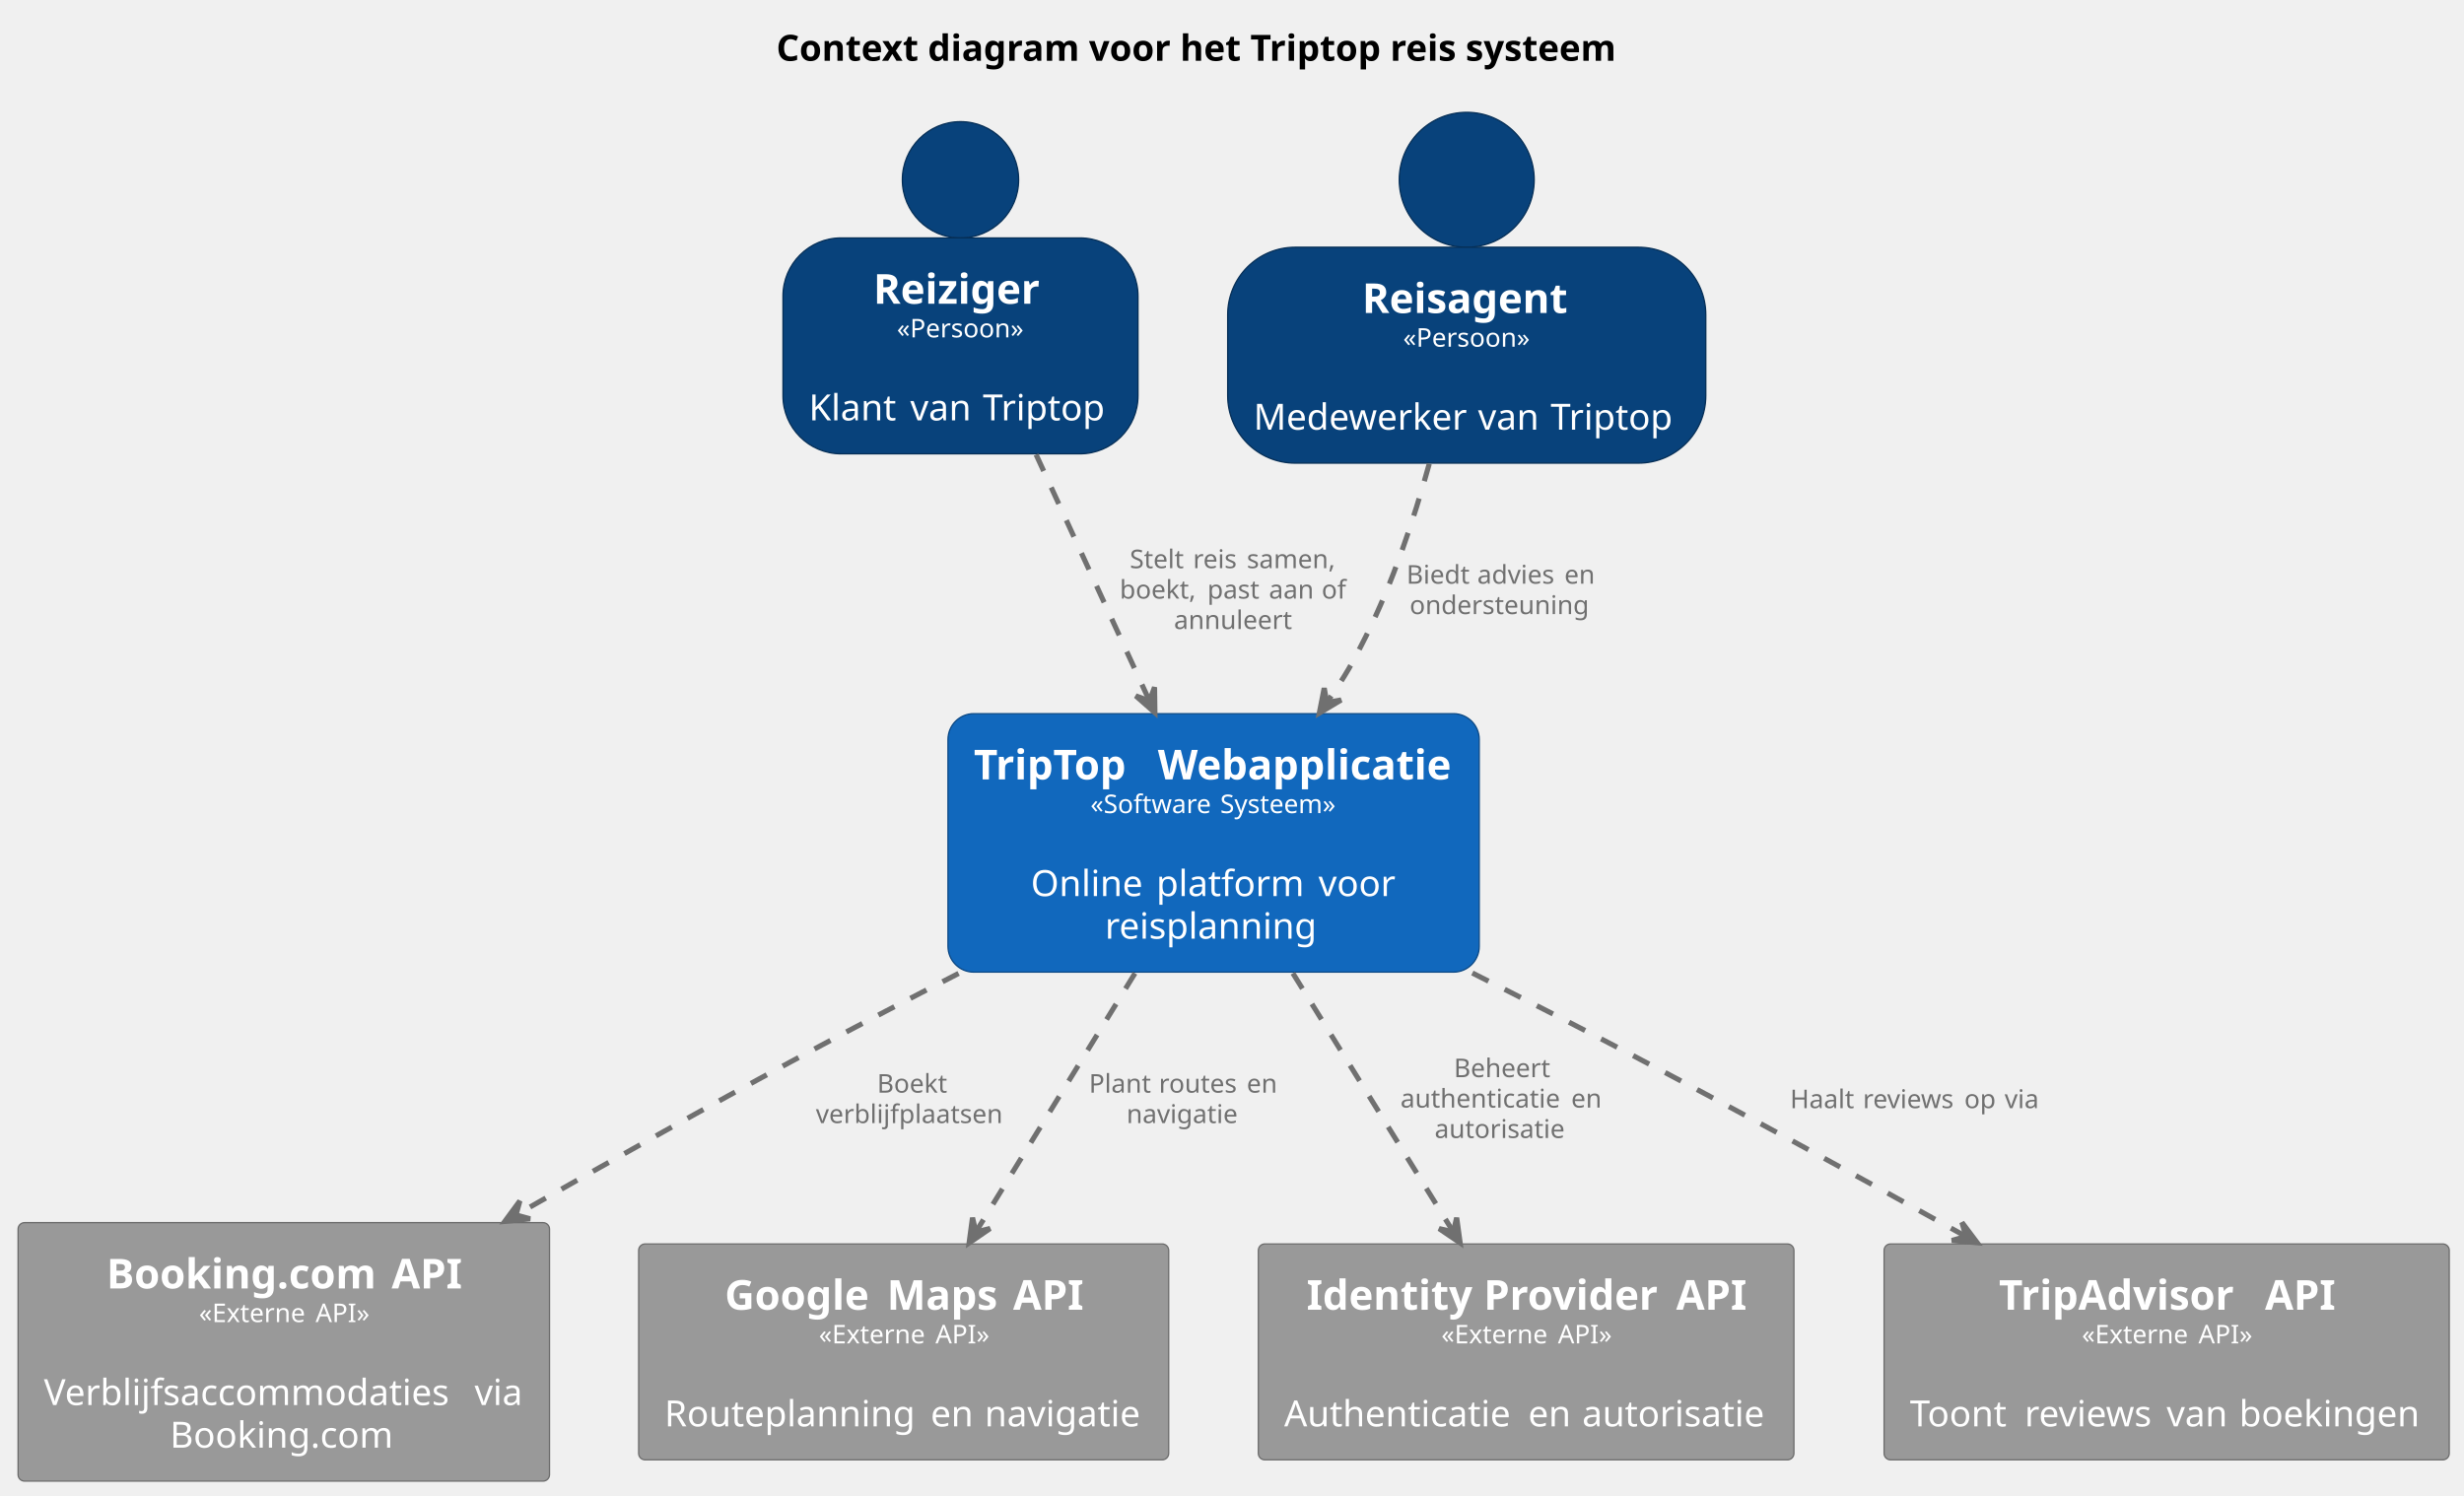
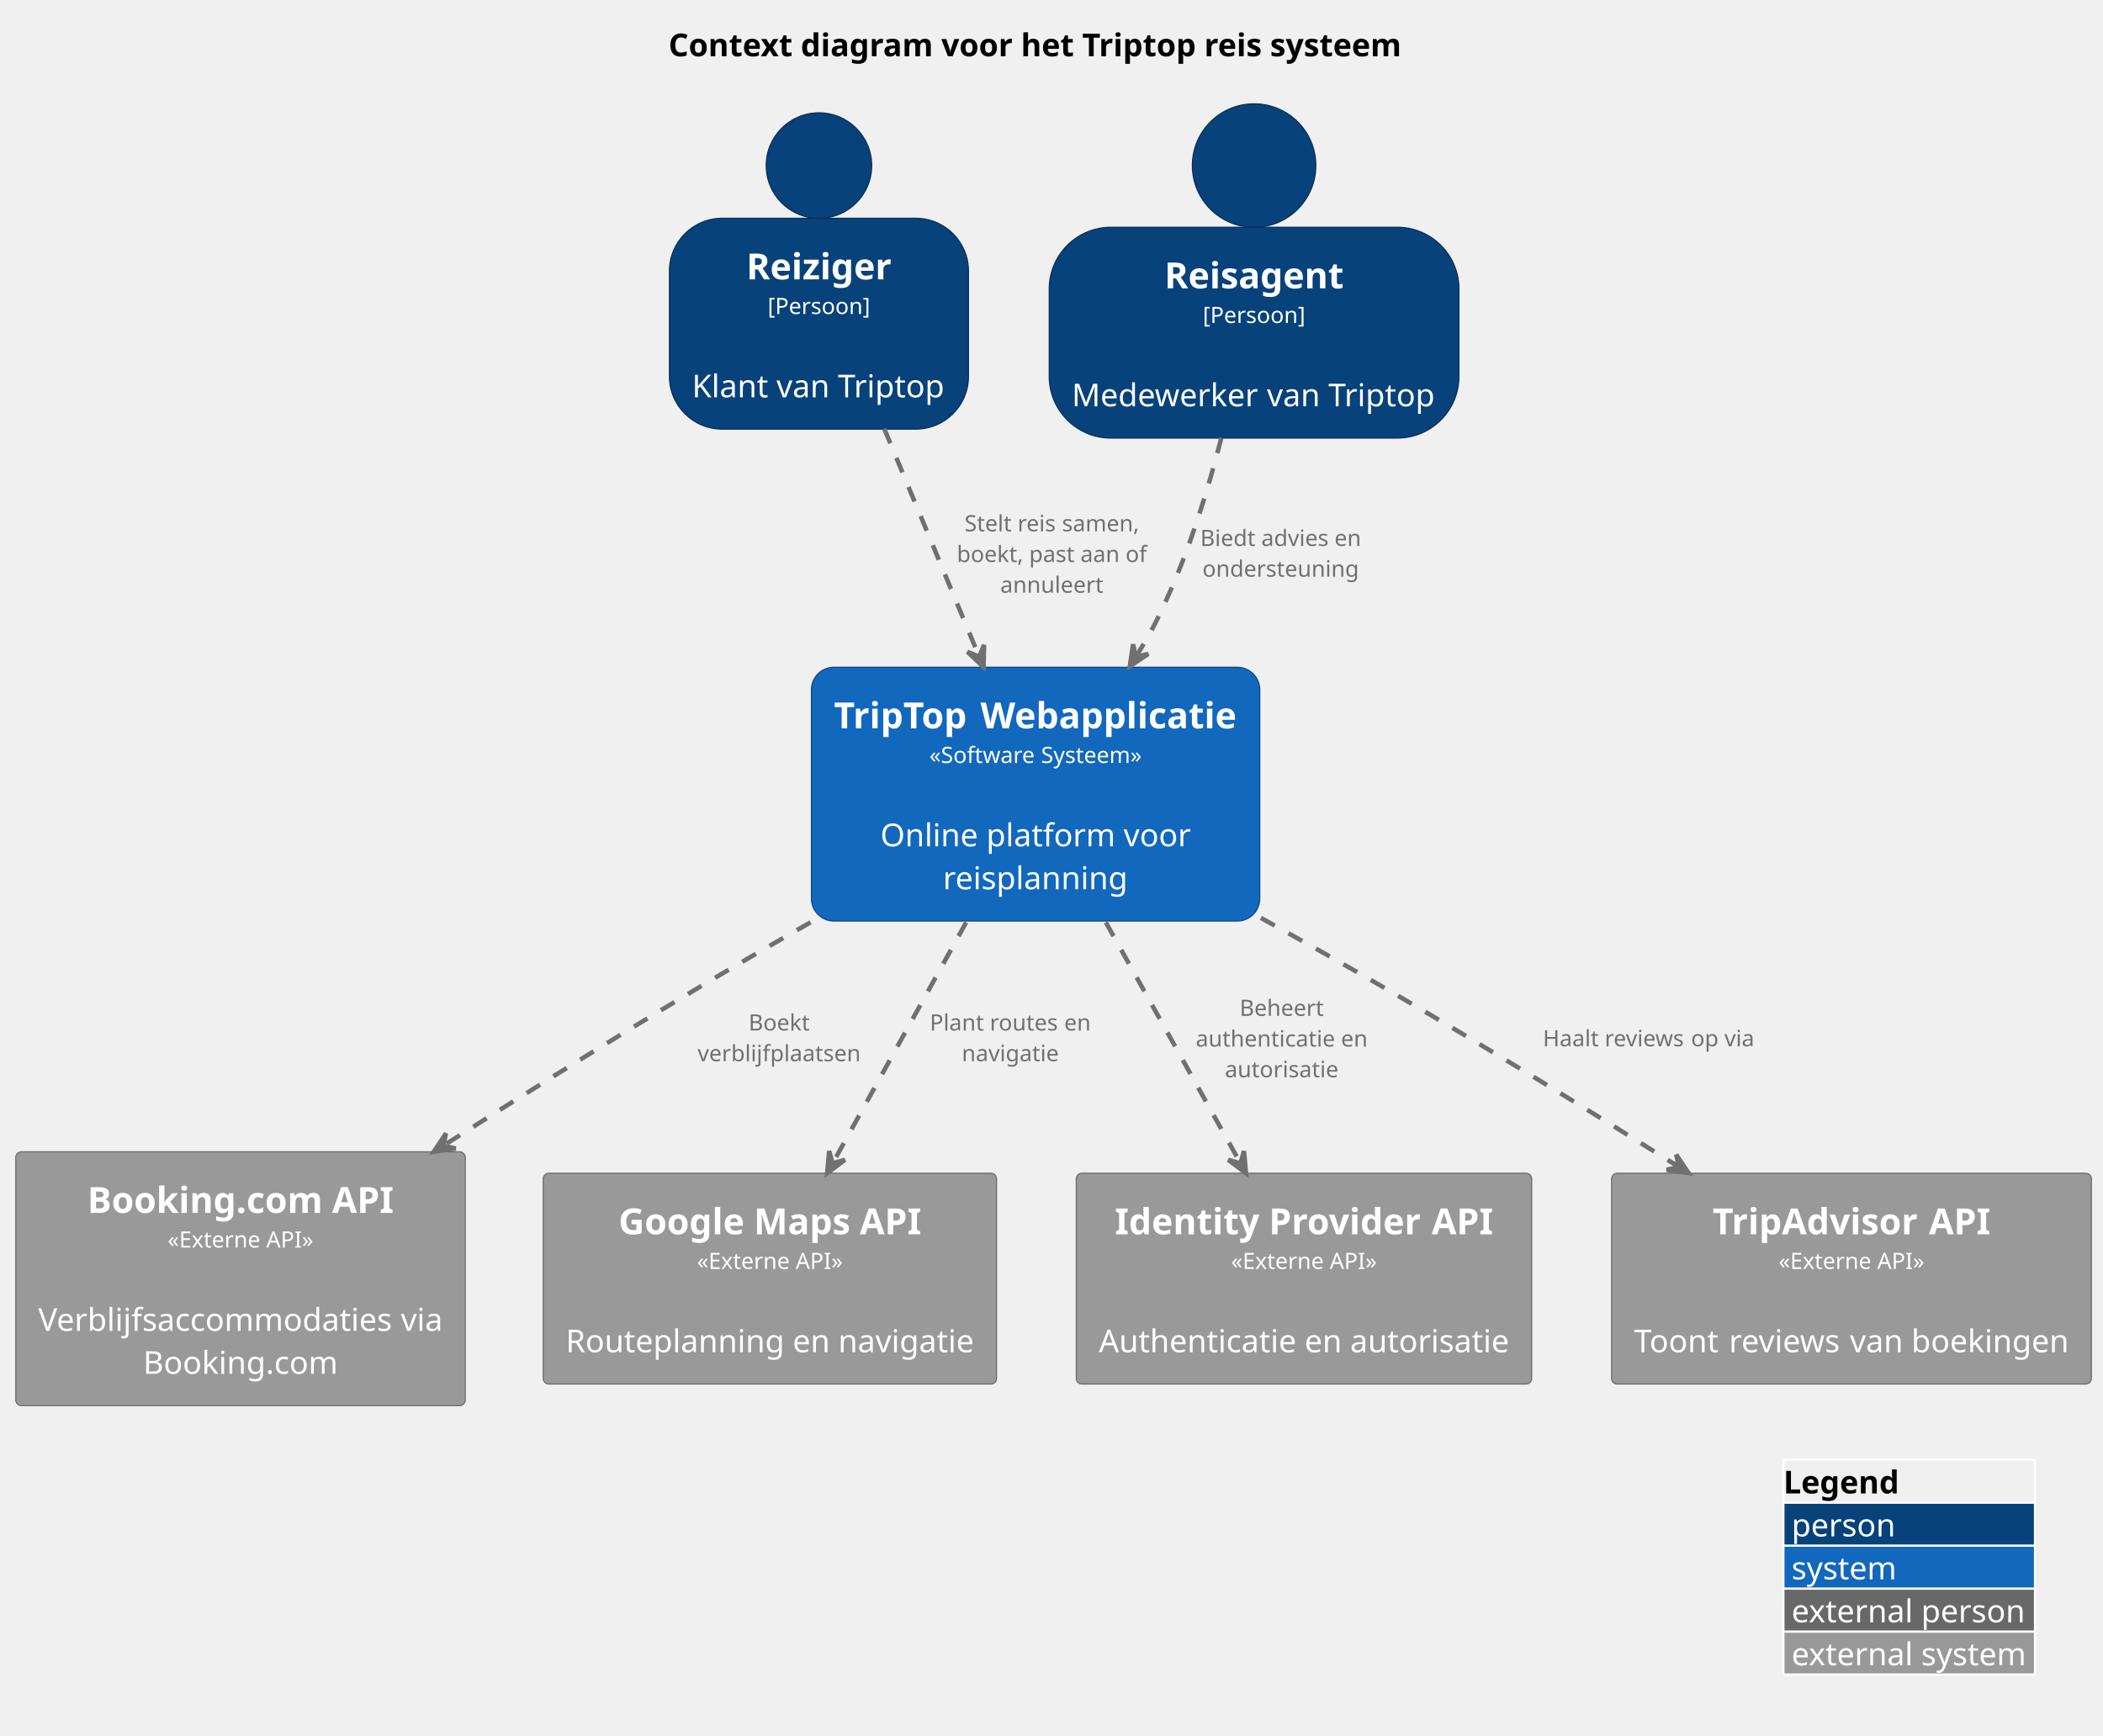
- <svg xmlns="http://www.w3.org/2000/svg" contentStyleType="text/css" height="579px" preserveAspectRatio="none" style="width:954px;height:579px;background:#FFFFFF;" version="1.1" viewBox="0 0 954 579" width="954px" zoomAndPan="magnify">
+ <svg xmlns="http://www.w3.org/2000/svg" contentStyleType="text/css" height="770px" preserveAspectRatio="none" style="width:933px;height:770px;background:#FFFFFF;" version="1.1" viewBox="0 0 933 770" width="933px" zoomAndPan="magnify">
  <defs />
  <g>
-     <text fill="#000000" font-family="sans-serif" font-size="14" font-weight="bold" lengthAdjust="spacing" textLength="339.138" x="300.578" y="23.535">Context diagram voor het Triptop reis systeem</text>
+     <text fill="#000000" font-family="sans-serif" font-size="14" font-weight="bold" lengthAdjust="spacing" textLength="326.661" x="296.594" y="24.966">Context diagram voor het Triptop reis systeem</text>
    <g id="elem_Reiziger">
-       <ellipse cx="371.877" cy="69.619" fill="#08427B" rx="22.511" ry="22.511" style="stroke:#052E56;stroke-width:0.5;" />
-       <rect fill="#08427B" height="83.598" rx="22.511" ry="22.511" style="stroke:#052E56;stroke-width:0.5;" width="137.455" x="303.15" y="92.13" />
-       <text fill="#FFFFFF" font-family="sans-serif" font-size="16" font-weight="bold" lengthAdjust="spacing" textLength="67.477" x="338.139" y="117.599">Reiziger</text>
-       <text fill="#FFFFFF" font-family="sans-serif" font-size="10" lengthAdjust="spacing" textLength="49.258" x="347.249" y="130.642">«Persoon»</text>
-       <text fill="#FFFFFF" font-family="sans-serif" font-size="14" lengthAdjust="spacing" textLength="4.43" x="369.663" y="146.287"> </text>
-       <text fill="#FFFFFF" font-family="sans-serif" font-size="14" lengthAdjust="spacing" textLength="34.843" x="313.15" y="162.775">Klant</text>
-       <text fill="#FFFFFF" font-family="sans-serif" font-size="14" lengthAdjust="spacing" textLength="4.43" x="347.993" y="162.775"> </text>
-       <text fill="#FFFFFF" font-family="sans-serif" font-size="14" lengthAdjust="spacing" textLength="23.666" x="352.423" y="162.775">van</text>
-       <text fill="#FFFFFF" font-family="sans-serif" font-size="14" lengthAdjust="spacing" textLength="4.43" x="376.089" y="162.775"> </text>
-       <text fill="#FFFFFF" font-family="sans-serif" font-size="14" lengthAdjust="spacing" textLength="50.087" x="380.518" y="162.775">Triptop</text>
+       <ellipse cx="363.329" cy="73.462" fill="#08427B" rx="23.394" ry="23.394" style="stroke:#052E56;stroke-width:0.5;" />
+       <rect fill="#08427B" height="93.548" rx="23.394" ry="23.394" style="stroke:#052E56;stroke-width:0.5;" width="132.658" x="297" y="96.856" />
+       <text fill="#FFFFFF" font-family="sans-serif" font-size="16" font-weight="bold" lengthAdjust="spacing" textLength="64.432" x="331.113" y="123.96">Reiziger</text>
+       <text fill="#FFFFFF" font-family="sans-serif" font-size="10" lengthAdjust="spacing" textLength="45.47" x="340.594" y="139.338">[Persoon]</text>
+       <text fill="#FFFFFF" font-family="sans-serif" font-size="14" lengthAdjust="spacing" textLength="3.64" x="361.509" y="157.234"> </text>
+       <text fill="#FFFFFF" font-family="sans-serif" font-size="14" lengthAdjust="spacing" textLength="33.838" x="307" y="176.302">Klant</text>
+       <text fill="#FFFFFF" font-family="sans-serif" font-size="14" lengthAdjust="spacing" textLength="3.64" x="340.838" y="176.302"> </text>
+       <text fill="#FFFFFF" font-family="sans-serif" font-size="14" lengthAdjust="spacing" textLength="23.618" x="344.478" y="176.302">van</text>
+       <text fill="#FFFFFF" font-family="sans-serif" font-size="14" lengthAdjust="spacing" textLength="3.64" x="368.096" y="176.302"> </text>
+       <text fill="#FFFFFF" font-family="sans-serif" font-size="14" lengthAdjust="spacing" textLength="47.922" x="371.736" y="176.302">Triptop</text>
    </g>
    <g id="elem_Reisagent">
-       <ellipse cx="567.884" cy="69.612" fill="#08427B" rx="26.123" ry="26.123" style="stroke:#052E56;stroke-width:0.5;" />
-       <rect fill="#08427B" height="83.598" rx="26.123" ry="26.123" style="stroke:#052E56;stroke-width:0.5;" width="185.108" x="475.33" y="95.735" />
-       <text fill="#FFFFFF" font-family="sans-serif" font-size="16" font-weight="bold" lengthAdjust="spacing" textLength="80.992" x="527.388" y="121.204">Reisagent</text>
-       <text fill="#FFFFFF" font-family="sans-serif" font-size="10" lengthAdjust="spacing" textLength="49.258" x="543.255" y="134.247">«Persoon»</text>
-       <text fill="#FFFFFF" font-family="sans-serif" font-size="14" lengthAdjust="spacing" textLength="4.43" x="565.669" y="149.891"> </text>
-       <text fill="#FFFFFF" font-family="sans-serif" font-size="14" lengthAdjust="spacing" textLength="82.496" x="485.33" y="166.38">Medewerker</text>
-       <text fill="#FFFFFF" font-family="sans-serif" font-size="14" lengthAdjust="spacing" textLength="4.43" x="567.826" y="166.38"> </text>
-       <text fill="#FFFFFF" font-family="sans-serif" font-size="14" lengthAdjust="spacing" textLength="23.666" x="572.256" y="166.38">van</text>
-       <text fill="#FFFFFF" font-family="sans-serif" font-size="14" lengthAdjust="spacing" textLength="4.43" x="595.922" y="166.38"> </text>
-       <text fill="#FFFFFF" font-family="sans-serif" font-size="14" lengthAdjust="spacing" textLength="50.087" x="600.351" y="166.38">Triptop</text>
+       <ellipse cx="556.378" cy="73.451" fill="#08427B" rx="27.383" ry="27.383" style="stroke:#052E56;stroke-width:0.5;" />
+       <rect fill="#08427B" height="93.548" rx="27.383" ry="27.383" style="stroke:#052E56;stroke-width:0.5;" width="181.755" x="465.5" y="100.834" />
+       <text fill="#FFFFFF" font-family="sans-serif" font-size="16" font-weight="bold" lengthAdjust="spacing" textLength="79.552" x="516.602" y="127.938">Reisagent</text>
+       <text fill="#FFFFFF" font-family="sans-serif" font-size="10" lengthAdjust="spacing" textLength="45.47" x="533.643" y="143.316">[Persoon]</text>
+       <text fill="#FFFFFF" font-family="sans-serif" font-size="14" lengthAdjust="spacing" textLength="3.64" x="554.558" y="161.212"> </text>
+       <text fill="#FFFFFF" font-family="sans-serif" font-size="14" lengthAdjust="spacing" textLength="82.936" x="475.5" y="180.28">Medewerker</text>
+       <text fill="#FFFFFF" font-family="sans-serif" font-size="14" lengthAdjust="spacing" textLength="3.64" x="558.436" y="180.28"> </text>
+       <text fill="#FFFFFF" font-family="sans-serif" font-size="14" lengthAdjust="spacing" textLength="23.618" x="562.076" y="180.28">van</text>
+       <text fill="#FFFFFF" font-family="sans-serif" font-size="14" lengthAdjust="spacing" textLength="3.64" x="585.694" y="180.28"> </text>
+       <text fill="#FFFFFF" font-family="sans-serif" font-size="14" lengthAdjust="spacing" textLength="47.922" x="589.333" y="180.28">Triptop</text>
    </g>
    <g id="elem_TripTopWebapplicatie">
-       <rect fill="#1168BD" height="100.086" rx="10" ry="10" style="stroke:#0B4884;stroke-width:0.5;" width="205.688" x="367.04" y="276.338" />
-       <text fill="#FFFFFF" font-family="sans-serif" font-size="16" font-weight="bold" lengthAdjust="spacing" textLength="65.977" x="377.04" y="301.807">TripTop</text>
-       <text fill="#FFFFFF" font-family="sans-serif" font-size="16" font-weight="bold" lengthAdjust="spacing" textLength="5.273" x="443.017" y="301.807"> </text>
-       <text fill="#FFFFFF" font-family="sans-serif" font-size="16" font-weight="bold" lengthAdjust="spacing" textLength="114.438" x="448.29" y="301.807">Webapplicatie</text>
-       <text fill="#FFFFFF" font-family="sans-serif" font-size="10" lengthAdjust="spacing" textLength="47.075" x="422.181" y="314.85">«Software</text>
-       <text fill="#FFFFFF" font-family="sans-serif" font-size="10" lengthAdjust="spacing" textLength="3.164" x="469.256" y="314.85"> </text>
-       <text fill="#FFFFFF" font-family="sans-serif" font-size="10" lengthAdjust="spacing" textLength="45.166" x="472.42" y="314.85">Systeem»</text>
-       <text fill="#FFFFFF" font-family="sans-serif" font-size="14" lengthAdjust="spacing" textLength="4.43" x="467.669" y="330.495"> </text>
-       <text fill="#FFFFFF" font-family="sans-serif" font-size="14" lengthAdjust="spacing" textLength="44.147" x="399.108" y="346.983">Online</text>
-       <text fill="#FFFFFF" font-family="sans-serif" font-size="14" lengthAdjust="spacing" textLength="4.43" x="443.254" y="346.983"> </text>
-       <text fill="#FFFFFF" font-family="sans-serif" font-size="14" lengthAdjust="spacing" textLength="58.372" x="447.684" y="346.983">platform</text>
-       <text fill="#FFFFFF" font-family="sans-serif" font-size="14" lengthAdjust="spacing" textLength="4.43" x="506.056" y="346.983"> </text>
-       <text fill="#FFFFFF" font-family="sans-serif" font-size="14" lengthAdjust="spacing" textLength="30.174" x="510.486" y="346.983">voor</text>
-       <text fill="#FFFFFF" font-family="sans-serif" font-size="14" lengthAdjust="spacing" textLength="84.144" x="427.812" y="363.471">reisplanning</text>
+       <rect fill="#1168BD" height="112.616" rx="10" ry="10" style="stroke:#0B4884;stroke-width:0.5;" width="198.896" x="360" y="296.068" />
+       <text fill="#FFFFFF" font-family="sans-serif" font-size="16" font-weight="bold" lengthAdjust="spacing" textLength="60.832" x="370" y="323.172">TripTop</text>
+       <text fill="#FFFFFF" font-family="sans-serif" font-size="16" font-weight="bold" lengthAdjust="spacing" textLength="4.16" x="430.832" y="323.172"> </text>
+       <text fill="#FFFFFF" font-family="sans-serif" font-size="16" font-weight="bold" lengthAdjust="spacing" textLength="113.904" x="434.992" y="323.172">Webapplicatie</text>
+       <text fill="#FFFFFF" font-family="sans-serif" font-size="10" lengthAdjust="spacing" textLength="46.92" x="412.333" y="338.55">«Software</text>
+       <text fill="#FFFFFF" font-family="sans-serif" font-size="10" lengthAdjust="spacing" textLength="2.6" x="459.253" y="338.55"> </text>
+       <text fill="#FFFFFF" font-family="sans-serif" font-size="10" lengthAdjust="spacing" textLength="44.71" x="461.853" y="338.55">Systeem»</text>
+       <text fill="#FFFFFF" font-family="sans-serif" font-size="14" lengthAdjust="spacing" textLength="3.64" x="457.628" y="356.446"> </text>
+       <text fill="#FFFFFF" font-family="sans-serif" font-size="14" lengthAdjust="spacing" textLength="43.358" x="390.568" y="375.514">Online</text>
+       <text fill="#FFFFFF" font-family="sans-serif" font-size="14" lengthAdjust="spacing" textLength="3.64" x="433.926" y="375.514"> </text>
+       <text fill="#FFFFFF" font-family="sans-serif" font-size="14" lengthAdjust="spacing" textLength="57.288" x="437.566" y="375.514">platform</text>
+       <text fill="#FFFFFF" font-family="sans-serif" font-size="14" lengthAdjust="spacing" textLength="3.64" x="494.854" y="375.514"> </text>
+       <text fill="#FFFFFF" font-family="sans-serif" font-size="14" lengthAdjust="spacing" textLength="29.834" x="498.494" y="375.514">voor</text>
+       <text fill="#FFFFFF" font-family="sans-serif" font-size="14" lengthAdjust="spacing" textLength="82.25" x="418.323" y="394.582">reisplanning</text>
    </g>
    <g id="elem_BookingAPI">
-       <rect fill="#999999" height="100.086" rx="2.5" ry="2.5" style="stroke:#6B6B6B;stroke-width:0.5;" width="205.76" x="7" y="473.418" />
-       <text fill="#FFFFFF" font-family="sans-serif" font-size="16" font-weight="bold" lengthAdjust="spacing" textLength="105.109" x="41.239" y="498.887">Booking.com</text>
-       <text fill="#FFFFFF" font-family="sans-serif" font-size="16" font-weight="bold" lengthAdjust="spacing" textLength="5.273" x="146.349" y="498.887"> </text>
-       <text fill="#FFFFFF" font-family="sans-serif" font-size="16" font-weight="bold" lengthAdjust="spacing" textLength="26.898" x="151.622" y="498.887">API</text>
-       <text fill="#FFFFFF" font-family="sans-serif" font-size="10" lengthAdjust="spacing" textLength="41.973" x="77.038" y="511.93">«Externe</text>
-       <text fill="#FFFFFF" font-family="sans-serif" font-size="10" lengthAdjust="spacing" textLength="3.164" x="119.011" y="511.93"> </text>
-       <text fill="#FFFFFF" font-family="sans-serif" font-size="10" lengthAdjust="spacing" textLength="20.547" x="122.175" y="511.93">API»</text>
-       <text fill="#FFFFFF" font-family="sans-serif" font-size="14" lengthAdjust="spacing" textLength="4.43" x="107.665" y="527.574"> </text>
-       <text fill="#FFFFFF" font-family="sans-serif" font-size="14" lengthAdjust="spacing" textLength="162.306" x="17" y="544.063">Verblijfsaccommodaties</text>
-       <text fill="#FFFFFF" font-family="sans-serif" font-size="14" lengthAdjust="spacing" textLength="4.43" x="179.306" y="544.063"> </text>
-       <text fill="#FFFFFF" font-family="sans-serif" font-size="14" lengthAdjust="spacing" textLength="19.024" x="183.735" y="544.063">via</text>
-       <text fill="#FFFFFF" font-family="sans-serif" font-size="14" lengthAdjust="spacing" textLength="88.17" x="65.795" y="560.551">Booking.com</text>
+       <rect fill="#999999" height="112.616" rx="2.5" ry="2.5" style="stroke:#6B6B6B;stroke-width:0.5;" width="199.409" x="7" y="511.068" />
+       <text fill="#FFFFFF" font-family="sans-serif" font-size="16" font-weight="bold" lengthAdjust="spacing" textLength="104.4" x="38.769" y="538.172">Booking.com</text>
+       <text fill="#FFFFFF" font-family="sans-serif" font-size="16" font-weight="bold" lengthAdjust="spacing" textLength="4.16" x="143.169" y="538.172"> </text>
+       <text fill="#FFFFFF" font-family="sans-serif" font-size="16" font-weight="bold" lengthAdjust="spacing" textLength="27.312" x="147.329" y="538.172">API</text>
+       <text fill="#FFFFFF" font-family="sans-serif" font-size="10" lengthAdjust="spacing" textLength="41.14" x="74.375" y="553.55">«Externe</text>
+       <text fill="#FFFFFF" font-family="sans-serif" font-size="10" lengthAdjust="spacing" textLength="2.6" x="115.515" y="553.55"> </text>
+       <text fill="#FFFFFF" font-family="sans-serif" font-size="10" lengthAdjust="spacing" textLength="20.92" x="118.115" y="553.55">API»</text>
+       <text fill="#FFFFFF" font-family="sans-serif" font-size="14" lengthAdjust="spacing" textLength="3.64" x="104.885" y="571.446"> </text>
+       <text fill="#FFFFFF" font-family="sans-serif" font-size="14" lengthAdjust="spacing" textLength="157.191" x="17" y="590.514">Verblijfsaccommodaties</text>
+       <text fill="#FFFFFF" font-family="sans-serif" font-size="14" lengthAdjust="spacing" textLength="3.64" x="174.191" y="590.514"> </text>
+       <text fill="#FFFFFF" font-family="sans-serif" font-size="14" lengthAdjust="spacing" textLength="18.578" x="177.831" y="590.514">via</text>
+       <text fill="#FFFFFF" font-family="sans-serif" font-size="14" lengthAdjust="spacing" textLength="86.422" x="63.494" y="609.582">Booking.com</text>
    </g>
    <g id="elem_GoogleMapsAPI">
-       <rect fill="#999999" height="83.598" rx="2.5" ry="2.5" style="stroke:#6B6B6B;stroke-width:0.5;" width="205.213" x="247.27" y="481.668" />
-       <text fill="#FFFFFF" font-family="sans-serif" font-size="16" font-weight="bold" lengthAdjust="spacing" textLength="57.5" x="280.615" y="507.137">Google</text>
-       <text fill="#FFFFFF" font-family="sans-serif" font-size="16" font-weight="bold" lengthAdjust="spacing" textLength="5.273" x="338.115" y="507.137"> </text>
-       <text fill="#FFFFFF" font-family="sans-serif" font-size="16" font-weight="bold" lengthAdjust="spacing" textLength="43.578" x="343.388" y="507.137">Maps</text>
-       <text fill="#FFFFFF" font-family="sans-serif" font-size="16" font-weight="bold" lengthAdjust="spacing" textLength="5.273" x="386.966" y="507.137"> </text>
-       <text fill="#FFFFFF" font-family="sans-serif" font-size="16" font-weight="bold" lengthAdjust="spacing" textLength="26.898" x="392.24" y="507.137">API</text>
-       <text fill="#FFFFFF" font-family="sans-serif" font-size="10" lengthAdjust="spacing" textLength="41.973" x="317.035" y="520.18">«Externe</text>
-       <text fill="#FFFFFF" font-family="sans-serif" font-size="10" lengthAdjust="spacing" textLength="3.164" x="359.007" y="520.18"> </text>
-       <text fill="#FFFFFF" font-family="sans-serif" font-size="10" lengthAdjust="spacing" textLength="20.547" x="362.171" y="520.18">API»</text>
-       <text fill="#FFFFFF" font-family="sans-serif" font-size="14" lengthAdjust="spacing" textLength="4.43" x="347.662" y="535.824"> </text>
-       <text fill="#FFFFFF" font-family="sans-serif" font-size="14" lengthAdjust="spacing" textLength="98.608" x="257.27" y="552.313">Routeplanning</text>
-       <text fill="#FFFFFF" font-family="sans-serif" font-size="14" lengthAdjust="spacing" textLength="4.43" x="355.878" y="552.313"> </text>
-       <text fill="#FFFFFF" font-family="sans-serif" font-size="14" lengthAdjust="spacing" textLength="16.488" x="360.308" y="552.313">en</text>
-       <text fill="#FFFFFF" font-family="sans-serif" font-size="14" lengthAdjust="spacing" textLength="4.43" x="376.796" y="552.313"> </text>
-       <text fill="#FFFFFF" font-family="sans-serif" font-size="14" lengthAdjust="spacing" textLength="61.257" x="381.226" y="552.313">navigatie</text>
+       <rect fill="#999999" height="93.548" rx="2.5" ry="2.5" style="stroke:#6B6B6B;stroke-width:0.5;" width="201.117" x="241" y="520.568" />
+       <text fill="#FFFFFF" font-family="sans-serif" font-size="16" font-weight="bold" lengthAdjust="spacing" textLength="55.856" x="274.399" y="547.672">Google</text>
+       <text fill="#FFFFFF" font-family="sans-serif" font-size="16" font-weight="bold" lengthAdjust="spacing" textLength="4.16" x="330.255" y="547.672"> </text>
+       <text fill="#FFFFFF" font-family="sans-serif" font-size="16" font-weight="bold" lengthAdjust="spacing" textLength="42.832" x="334.415" y="547.672">Maps</text>
+       <text fill="#FFFFFF" font-family="sans-serif" font-size="16" font-weight="bold" lengthAdjust="spacing" textLength="4.16" x="377.247" y="547.672"> </text>
+       <text fill="#FFFFFF" font-family="sans-serif" font-size="16" font-weight="bold" lengthAdjust="spacing" textLength="27.312" x="381.407" y="547.672">API</text>
+       <text fill="#FFFFFF" font-family="sans-serif" font-size="10" lengthAdjust="spacing" textLength="41.14" x="309.229" y="563.05">«Externe</text>
+       <text fill="#FFFFFF" font-family="sans-serif" font-size="10" lengthAdjust="spacing" textLength="2.6" x="350.369" y="563.05"> </text>
+       <text fill="#FFFFFF" font-family="sans-serif" font-size="10" lengthAdjust="spacing" textLength="20.92" x="352.969" y="563.05">API»</text>
+       <text fill="#FFFFFF" font-family="sans-serif" font-size="14" lengthAdjust="spacing" textLength="3.64" x="339.739" y="580.946"> </text>
+       <text fill="#FFFFFF" font-family="sans-serif" font-size="14" lengthAdjust="spacing" textLength="97.034" x="251" y="600.014">Routeplanning</text>
+       <text fill="#FFFFFF" font-family="sans-serif" font-size="14" lengthAdjust="spacing" textLength="3.64" x="348.034" y="600.014"> </text>
+       <text fill="#FFFFFF" font-family="sans-serif" font-size="14" lengthAdjust="spacing" textLength="16.548" x="351.674" y="600.014">en</text>
+       <text fill="#FFFFFF" font-family="sans-serif" font-size="14" lengthAdjust="spacing" textLength="3.64" x="368.221" y="600.014"> </text>
+       <text fill="#FFFFFF" font-family="sans-serif" font-size="14" lengthAdjust="spacing" textLength="60.256" x="371.861" y="600.014">navigatie</text>
    </g>
    <g id="elem_IdentityProviderAPI">
-       <rect fill="#999999" height="83.598" rx="2.5" ry="2.5" style="stroke:#6B6B6B;stroke-width:0.5;" width="207.359" x="487.2" y="481.668" />
-       <text fill="#FFFFFF" font-family="sans-serif" font-size="16" font-weight="bold" lengthAdjust="spacing" textLength="63.289" x="505.887" y="507.137">Identity</text>
-       <text fill="#FFFFFF" font-family="sans-serif" font-size="16" font-weight="bold" lengthAdjust="spacing" textLength="5.273" x="569.177" y="507.137"> </text>
-       <text fill="#FFFFFF" font-family="sans-serif" font-size="16" font-weight="bold" lengthAdjust="spacing" textLength="69.25" x="574.45" y="507.137">Provider</text>
-       <text fill="#FFFFFF" font-family="sans-serif" font-size="16" font-weight="bold" lengthAdjust="spacing" textLength="5.273" x="643.7" y="507.137"> </text>
-       <text fill="#FFFFFF" font-family="sans-serif" font-size="16" font-weight="bold" lengthAdjust="spacing" textLength="26.898" x="648.973" y="507.137">API</text>
-       <text fill="#FFFFFF" font-family="sans-serif" font-size="10" lengthAdjust="spacing" textLength="41.973" x="558.038" y="520.18">«Externe</text>
-       <text fill="#FFFFFF" font-family="sans-serif" font-size="10" lengthAdjust="spacing" textLength="3.164" x="600.01" y="520.18"> </text>
-       <text fill="#FFFFFF" font-family="sans-serif" font-size="10" lengthAdjust="spacing" textLength="20.547" x="603.175" y="520.18">API»</text>
-       <text fill="#FFFFFF" font-family="sans-serif" font-size="14" lengthAdjust="spacing" textLength="4.43" x="588.665" y="535.824"> </text>
-       <text fill="#FFFFFF" font-family="sans-serif" font-size="14" lengthAdjust="spacing" textLength="90.029" x="497.2" y="552.313">Authenticatie</text>
-       <text fill="#FFFFFF" font-family="sans-serif" font-size="14" lengthAdjust="spacing" textLength="4.43" x="587.229" y="552.313"> </text>
-       <text fill="#FFFFFF" font-family="sans-serif" font-size="14" lengthAdjust="spacing" textLength="16.488" x="591.659" y="552.313">en</text>
-       <text fill="#FFFFFF" font-family="sans-serif" font-size="14" lengthAdjust="spacing" textLength="4.43" x="608.147" y="552.313"> </text>
-       <text fill="#FFFFFF" font-family="sans-serif" font-size="14" lengthAdjust="spacing" textLength="71.982" x="612.577" y="552.313">autorisatie</text>
+       <rect fill="#999999" height="93.548" rx="2.5" ry="2.5" style="stroke:#6B6B6B;stroke-width:0.5;" width="202.027" x="477.5" y="520.568" />
+       <text fill="#FFFFFF" font-family="sans-serif" font-size="16" font-weight="bold" lengthAdjust="spacing" textLength="64.192" x="494.577" y="547.672">Identity</text>
+       <text fill="#FFFFFF" font-family="sans-serif" font-size="16" font-weight="bold" lengthAdjust="spacing" textLength="4.16" x="558.77" y="547.672"> </text>
+       <text fill="#FFFFFF" font-family="sans-serif" font-size="16" font-weight="bold" lengthAdjust="spacing" textLength="68.048" x="562.93" y="547.672">Provider</text>
+       <text fill="#FFFFFF" font-family="sans-serif" font-size="16" font-weight="bold" lengthAdjust="spacing" textLength="4.16" x="630.978" y="547.672"> </text>
+       <text fill="#FFFFFF" font-family="sans-serif" font-size="16" font-weight="bold" lengthAdjust="spacing" textLength="27.312" x="635.138" y="547.672">API</text>
+       <text fill="#FFFFFF" font-family="sans-serif" font-size="10" lengthAdjust="spacing" textLength="41.14" x="546.184" y="563.05">«Externe</text>
+       <text fill="#FFFFFF" font-family="sans-serif" font-size="10" lengthAdjust="spacing" textLength="2.6" x="587.324" y="563.05"> </text>
+       <text fill="#FFFFFF" font-family="sans-serif" font-size="10" lengthAdjust="spacing" textLength="20.92" x="589.924" y="563.05">API»</text>
+       <text fill="#FFFFFF" font-family="sans-serif" font-size="14" lengthAdjust="spacing" textLength="3.64" x="576.694" y="580.946"> </text>
+       <text fill="#FFFFFF" font-family="sans-serif" font-size="14" lengthAdjust="spacing" textLength="87.654" x="487.5" y="600.014">Authenticatie</text>
+       <text fill="#FFFFFF" font-family="sans-serif" font-size="14" lengthAdjust="spacing" textLength="3.64" x="575.154" y="600.014"> </text>
+       <text fill="#FFFFFF" font-family="sans-serif" font-size="14" lengthAdjust="spacing" textLength="16.548" x="578.794" y="600.014">en</text>
+       <text fill="#FFFFFF" font-family="sans-serif" font-size="14" lengthAdjust="spacing" textLength="3.64" x="595.342" y="600.014"> </text>
+       <text fill="#FFFFFF" font-family="sans-serif" font-size="14" lengthAdjust="spacing" textLength="70.546" x="598.982" y="600.014">autorisatie</text>
    </g>
    <g id="elem_TripAdvisor">
-       <rect fill="#999999" height="83.598" rx="2.5" ry="2.5" style="stroke:#6B6B6B;stroke-width:0.5;" width="218.823" x="729.47" y="481.668" />
-       <text fill="#FFFFFF" font-family="sans-serif" font-size="16" font-weight="bold" lengthAdjust="spacing" textLength="97.734" x="773.928" y="507.137">TripAdvisor</text>
-       <text fill="#FFFFFF" font-family="sans-serif" font-size="16" font-weight="bold" lengthAdjust="spacing" textLength="5.273" x="871.663" y="507.137"> </text>
-       <text fill="#FFFFFF" font-family="sans-serif" font-size="16" font-weight="bold" lengthAdjust="spacing" textLength="26.898" x="876.936" y="507.137">API</text>
-       <text fill="#FFFFFF" font-family="sans-serif" font-size="10" lengthAdjust="spacing" textLength="41.973" x="806.04" y="520.18">«Externe</text>
-       <text fill="#FFFFFF" font-family="sans-serif" font-size="10" lengthAdjust="spacing" textLength="3.164" x="848.013" y="520.18"> </text>
-       <text fill="#FFFFFF" font-family="sans-serif" font-size="10" lengthAdjust="spacing" textLength="20.547" x="851.177" y="520.18">API»</text>
-       <text fill="#FFFFFF" font-family="sans-serif" font-size="14" lengthAdjust="spacing" textLength="4.43" x="836.667" y="535.824"> </text>
-       <text fill="#FFFFFF" font-family="sans-serif" font-size="14" lengthAdjust="spacing" textLength="39.977" x="739.47" y="552.313">Toont</text>
-       <text fill="#FFFFFF" font-family="sans-serif" font-size="14" lengthAdjust="spacing" textLength="4.43" x="779.447" y="552.313"> </text>
-       <text fill="#FFFFFF" font-family="sans-serif" font-size="14" lengthAdjust="spacing" textLength="50.545" x="783.876" y="552.313">reviews</text>
-       <text fill="#FFFFFF" font-family="sans-serif" font-size="14" lengthAdjust="spacing" textLength="4.43" x="834.421" y="552.313"> </text>
-       <text fill="#FFFFFF" font-family="sans-serif" font-size="14" lengthAdjust="spacing" textLength="23.666" x="838.851" y="552.313">van</text>
-       <text fill="#FFFFFF" font-family="sans-serif" font-size="14" lengthAdjust="spacing" textLength="4.43" x="862.517" y="552.313"> </text>
-       <text fill="#FFFFFF" font-family="sans-serif" font-size="14" lengthAdjust="spacing" textLength="71.347" x="866.947" y="552.313">boekingen</text>
+       <rect fill="#999999" height="93.548" rx="2.5" ry="2.5" style="stroke:#6B6B6B;stroke-width:0.5;" width="212.849" x="715" y="520.568" />
+       <text fill="#FFFFFF" font-family="sans-serif" font-size="16" font-weight="bold" lengthAdjust="spacing" textLength="91.808" x="759.784" y="547.672">TripAdvisor</text>
+       <text fill="#FFFFFF" font-family="sans-serif" font-size="16" font-weight="bold" lengthAdjust="spacing" textLength="4.16" x="851.593" y="547.672"> </text>
+       <text fill="#FFFFFF" font-family="sans-serif" font-size="16" font-weight="bold" lengthAdjust="spacing" textLength="27.312" x="855.753" y="547.672">API</text>
+       <text fill="#FFFFFF" font-family="sans-serif" font-size="10" lengthAdjust="spacing" textLength="41.14" x="789.095" y="563.05">«Externe</text>
+       <text fill="#FFFFFF" font-family="sans-serif" font-size="10" lengthAdjust="spacing" textLength="2.6" x="830.235" y="563.05"> </text>
+       <text fill="#FFFFFF" font-family="sans-serif" font-size="10" lengthAdjust="spacing" textLength="20.92" x="832.835" y="563.05">API»</text>
+       <text fill="#FFFFFF" font-family="sans-serif" font-size="14" lengthAdjust="spacing" textLength="3.64" x="819.605" y="580.946"> </text>
+       <text fill="#FFFFFF" font-family="sans-serif" font-size="14" lengthAdjust="spacing" textLength="38.43" x="725" y="600.014">Toont</text>
+       <text fill="#FFFFFF" font-family="sans-serif" font-size="14" lengthAdjust="spacing" textLength="3.64" x="763.43" y="600.014"> </text>
+       <text fill="#FFFFFF" font-family="sans-serif" font-size="14" lengthAdjust="spacing" textLength="50.008" x="767.07" y="600.014">reviews</text>
+       <text fill="#FFFFFF" font-family="sans-serif" font-size="14" lengthAdjust="spacing" textLength="3.64" x="817.078" y="600.014"> </text>
+       <text fill="#FFFFFF" font-family="sans-serif" font-size="14" lengthAdjust="spacing" textLength="23.618" x="820.718" y="600.014">van</text>
+       <text fill="#FFFFFF" font-family="sans-serif" font-size="14" lengthAdjust="spacing" textLength="3.64" x="844.336" y="600.014"> </text>
+       <text fill="#FFFFFF" font-family="sans-serif" font-size="14" lengthAdjust="spacing" textLength="69.874" x="847.976" y="600.014">boekingen</text>
    </g>
    <g id="link_Reiziger_TripTopWebapplicatie">
-       <path d="M401.15,176.018 C415.87,208.008 430.93,240.748 444.63,270.498 " fill="none" id="Reiziger-to-TripTopWebapplicatie" style="stroke:#707070;stroke-width:2.0;stroke-dasharray:7.0,7.0;" />
-       <polygon fill="#707070" points="447.14,275.948,447.009,266.1,445.049,271.407,439.742,269.447,447.14,275.948" style="stroke:#707070;stroke-width:2.0;" />
-       <text fill="#707070" font-family="sans-serif" font-size="10" lengthAdjust="spacing" textLength="21.328" x="437.424" y="220.006">Stelt</text>
-       <text fill="#707070" font-family="sans-serif" font-size="10" lengthAdjust="spacing" textLength="3.164" x="458.752" y="220.006"> </text>
-       <text fill="#707070" font-family="sans-serif" font-size="10" lengthAdjust="spacing" textLength="17.651" x="461.916" y="220.006">reis</text>
-       <text fill="#707070" font-family="sans-serif" font-size="10" lengthAdjust="spacing" textLength="3.164" x="479.568" y="220.006"> </text>
-       <text fill="#707070" font-family="sans-serif" font-size="10" lengthAdjust="spacing" textLength="34.898" x="482.732" y="220.006">samen,</text>
-       <text fill="#707070" font-family="sans-serif" font-size="10" lengthAdjust="spacing" textLength="30.757" x="433.54" y="231.784">boekt,</text>
-       <text fill="#707070" font-family="sans-serif" font-size="10" lengthAdjust="spacing" textLength="3.164" x="464.297" y="231.784"> </text>
-       <text fill="#707070" font-family="sans-serif" font-size="10" lengthAdjust="spacing" textLength="20.654" x="467.461" y="231.784">past</text>
-       <text fill="#707070" font-family="sans-serif" font-size="10" lengthAdjust="spacing" textLength="3.164" x="488.115" y="231.784"> </text>
-       <text fill="#707070" font-family="sans-serif" font-size="10" lengthAdjust="spacing" textLength="17.251" x="491.279" y="231.784">aan</text>
-       <text fill="#707070" font-family="sans-serif" font-size="10" lengthAdjust="spacing" textLength="3.164" x="508.53" y="231.784"> </text>
-       <text fill="#707070" font-family="sans-serif" font-size="10" lengthAdjust="spacing" textLength="9.819" x="511.694" y="231.784">of</text>
-       <text fill="#707070" font-family="sans-serif" font-size="10" lengthAdjust="spacing" textLength="46.006" x="454.524" y="243.561">annuleert</text>
+       <path d="M392.3,190.228 C406.39,224.038 420.803,258.659 434.043,290.449 " fill="none" id="Reiziger-to-TripTopWebapplicatie" style="stroke:#707070;stroke-width:2.0;stroke-dasharray:7.0,7.0;" />
+       <polygon fill="#707070" points="436.35,295.988,436.582,286.142,434.428,291.372,429.197,289.218,436.35,295.988" style="stroke:#707070;stroke-width:2.0;" />
+       <text fill="#707070" font-family="sans-serif" font-size="10" lengthAdjust="spacing" textLength="20.93" x="427.9" y="235.758">Stelt</text>
+       <text fill="#707070" font-family="sans-serif" font-size="10" lengthAdjust="spacing" textLength="2.6" x="448.83" y="235.758"> </text>
+       <text fill="#707070" font-family="sans-serif" font-size="10" lengthAdjust="spacing" textLength="17.14" x="451.43" y="235.758">reis</text>
+       <text fill="#707070" font-family="sans-serif" font-size="10" lengthAdjust="spacing" textLength="2.6" x="468.57" y="235.758"> </text>
+       <text fill="#707070" font-family="sans-serif" font-size="10" lengthAdjust="spacing" textLength="34.25" x="471.17" y="235.758">samen,</text>
+       <text fill="#707070" font-family="sans-serif" font-size="10" lengthAdjust="spacing" textLength="29.47" x="424.5" y="249.378">boekt,</text>
+       <text fill="#707070" font-family="sans-serif" font-size="10" lengthAdjust="spacing" textLength="2.6" x="453.97" y="249.378"> </text>
+       <text fill="#707070" font-family="sans-serif" font-size="10" lengthAdjust="spacing" textLength="20.16" x="456.57" y="249.378">past</text>
+       <text fill="#707070" font-family="sans-serif" font-size="10" lengthAdjust="spacing" textLength="2.6" x="476.73" y="249.378"> </text>
+       <text fill="#707070" font-family="sans-serif" font-size="10" lengthAdjust="spacing" textLength="17.4" x="479.33" y="249.378">aan</text>
+       <text fill="#707070" font-family="sans-serif" font-size="10" lengthAdjust="spacing" textLength="2.6" x="496.73" y="249.378"> </text>
+       <text fill="#707070" font-family="sans-serif" font-size="10" lengthAdjust="spacing" textLength="9.49" x="499.33" y="249.378">of</text>
+       <text fill="#707070" font-family="sans-serif" font-size="10" lengthAdjust="spacing" textLength="45.75" x="443.785" y="262.998">annuleert</text>
    </g>
    <g id="link_Reisagent_TripTopWebapplicatie">
-       <path d="M553.37,179.578 C547.32,201.498 539.25,225.528 528.88,246.338 C523.84,256.448 520.928,261.698 514.258,271.198 " fill="none" id="Reisagent-to-TripTopWebapplicatie" style="stroke:#707070;stroke-width:2.0;stroke-dasharray:7.0,7.0;" />
-       <polygon fill="#707070" points="510.81,276.108,519.255,271.041,513.683,272.016,512.708,266.444,510.81,276.108" style="stroke:#707070;stroke-width:2.0;" />
-       <text fill="#707070" font-family="sans-serif" font-size="10" lengthAdjust="spacing" textLength="24.248" x="544.55" y="226.006">Biedt</text>
-       <text fill="#707070" font-family="sans-serif" font-size="10" lengthAdjust="spacing" textLength="3.164" x="568.798" y="226.006"> </text>
-       <text fill="#707070" font-family="sans-serif" font-size="10" lengthAdjust="spacing" textLength="30.552" x="571.962" y="226.006">advies</text>
-       <text fill="#707070" font-family="sans-serif" font-size="10" lengthAdjust="spacing" textLength="3.164" x="602.514" y="226.006"> </text>
-       <text fill="#707070" font-family="sans-serif" font-size="10" lengthAdjust="spacing" textLength="11.777" x="605.678" y="226.006">en</text>
-       <text fill="#707070" font-family="sans-serif" font-size="10" lengthAdjust="spacing" textLength="70.459" x="545.773" y="237.784">ondersteuning</text>
+       <path d="M541.86,194.268 C535.84,217.778 527.81,243.548 517.5,266.068 C512.94,276.018 510.463,280.998 504.453,290.558 " fill="none" id="Reisagent-to-TripTopWebapplicatie" style="stroke:#707070;stroke-width:2.0;stroke-dasharray:7.0,7.0;" />
+       <polygon fill="#707070" points="501.26,295.638,509.436,290.147,503.921,291.405,502.664,285.89,501.26,295.638" style="stroke:#707070;stroke-width:2.0;" />
+       <text fill="#707070" font-family="sans-serif" font-size="10" lengthAdjust="spacing" textLength="24.48" x="532.5" y="242.258">Biedt</text>
+       <text fill="#707070" font-family="sans-serif" font-size="10" lengthAdjust="spacing" textLength="2.6" x="556.98" y="242.258"> </text>
+       <text fill="#707070" font-family="sans-serif" font-size="10" lengthAdjust="spacing" textLength="29.85" x="559.58" y="242.258">advies</text>
+       <text fill="#707070" font-family="sans-serif" font-size="10" lengthAdjust="spacing" textLength="2.6" x="589.43" y="242.258"> </text>
+       <text fill="#707070" font-family="sans-serif" font-size="10" lengthAdjust="spacing" textLength="11.82" x="592.03" y="242.258">en</text>
+       <text fill="#707070" font-family="sans-serif" font-size="10" lengthAdjust="spacing" textLength="69.46" x="533.445" y="255.878">ondersteuning</text>
    </g>
    <g id="link_TripTopWebapplicatie_BookingAPI">
-       <path d="M371.15,376.918 C352.39,386.558 332.97,396.698 314.88,406.418 C275.35,427.678 237.24,449.063 200.66,469.953 " fill="none" id="TripTopWebapplicatie-to-BookingAPI" style="stroke:#707070;stroke-width:2.0;stroke-dasharray:7.0,7.0;" />
-       <polygon fill="#707070" points="195.45,472.928,205.249,471.939,199.792,470.449,201.282,464.992,195.45,472.928" style="stroke:#707070;stroke-width:2.0;" />
-       <text fill="#707070" font-family="sans-serif" font-size="10" lengthAdjust="spacing" textLength="27.051" x="339.593" y="423.086">Boekt</text>
-       <text fill="#707070" font-family="sans-serif" font-size="10" lengthAdjust="spacing" textLength="74.478" x="315.88" y="434.864">verblijfplaatsen</text>
+       <path d="M359.61,409.238 C342.48,419.038 324.92,429.248 308.5,439.068 C270.06,462.058 233.171,485.126 197.501,507.836 " fill="none" id="TripTopWebapplicatie-to-BookingAPI" style="stroke:#707070;stroke-width:2.0;stroke-dasharray:7.0,7.0;" />
+       <polygon fill="#707070" points="192.44,511.058,202.18,509.599,196.658,508.373,197.884,502.85,192.44,511.058" style="stroke:#707070;stroke-width:2.0;" />
+       <text fill="#707070" font-family="sans-serif" font-size="10" lengthAdjust="spacing" textLength="27.14" x="332.105" y="457.258">Boekt</text>
+       <text fill="#707070" font-family="sans-serif" font-size="10" lengthAdjust="spacing" textLength="72.35" x="309.5" y="470.878">verblijfplaatsen</text>
    </g>
    <g id="link_TripTopWebapplicatie_GoogleMapsAPI">
-       <path d="M439.44,376.858 C419.59,409.148 397.115,445.688 378.365,476.158 " fill="none" id="TripTopWebapplicatie-to-GoogleMapsAPI" style="stroke:#707070;stroke-width:2.0;stroke-dasharray:7.0,7.0;" />
-       <polygon fill="#707070" points="375.22,481.268,383.343,475.7,377.84,477.01,376.53,471.507,375.22,481.268" style="stroke:#707070;stroke-width:2.0;" />
-       <text fill="#707070" font-family="sans-serif" font-size="10" lengthAdjust="spacing" textLength="23.887" x="421.63" y="423.086">Plant</text>
-       <text fill="#707070" font-family="sans-serif" font-size="10" lengthAdjust="spacing" textLength="3.164" x="445.517" y="423.086"> </text>
-       <text fill="#707070" font-family="sans-serif" font-size="10" lengthAdjust="spacing" textLength="30.85" x="448.681" y="423.086">routes</text>
-       <text fill="#707070" font-family="sans-serif" font-size="10" lengthAdjust="spacing" textLength="3.164" x="479.53" y="423.086"> </text>
-       <text fill="#707070" font-family="sans-serif" font-size="10" lengthAdjust="spacing" textLength="11.777" x="482.695" y="423.086">en</text>
-       <text fill="#707070" font-family="sans-serif" font-size="10" lengthAdjust="spacing" textLength="43.755" x="436.173" y="434.864">navigatie</text>
+       <path d="M428.65,409.258 C409.46,443.888 387.998,482.64 369.898,515.3 " fill="none" id="TripTopWebapplicatie-to-GoogleMapsAPI" style="stroke:#707070;stroke-width:2.0;stroke-dasharray:7.0,7.0;" />
+       <polygon fill="#707070" points="366.99,520.548,374.851,514.615,369.414,516.175,367.854,510.737,366.99,520.548" style="stroke:#707070;stroke-width:2.0;" />
+       <text fill="#707070" font-family="sans-serif" font-size="10" lengthAdjust="spacing" textLength="24.03" x="412.5" y="457.258">Plant</text>
+       <text fill="#707070" font-family="sans-serif" font-size="10" lengthAdjust="spacing" textLength="2.6" x="436.53" y="457.258"> </text>
+       <text fill="#707070" font-family="sans-serif" font-size="10" lengthAdjust="spacing" textLength="30.4" x="439.13" y="457.258">routes</text>
+       <text fill="#707070" font-family="sans-serif" font-size="10" lengthAdjust="spacing" textLength="2.6" x="469.53" y="457.258"> </text>
+       <text fill="#707070" font-family="sans-serif" font-size="10" lengthAdjust="spacing" textLength="11.82" x="472.13" y="457.258">en</text>
+       <text fill="#707070" font-family="sans-serif" font-size="10" lengthAdjust="spacing" textLength="43.04" x="426.705" y="470.878">navigatie</text>
    </g>
    <g id="link_TripTopWebapplicatie_IdentityProviderAPI">
-       <path d="M500.57,376.858 C520.59,409.148 543.267,445.7 562.167,476.17 " fill="none" id="TripTopWebapplicatie-to-IdentityProviderAPI" style="stroke:#707070;stroke-width:2.0;stroke-dasharray:7.0,7.0;" />
-       <polygon fill="#707070" points="565.33,481.268,563.985,471.512,562.694,477.019,557.187,475.729,565.33,481.268" style="stroke:#707070;stroke-width:2.0;" />
-       <text fill="#707070" font-family="sans-serif" font-size="10" lengthAdjust="spacing" textLength="36.504" x="562.904" y="417.086">Beheert</text>
-       <text fill="#707070" font-family="sans-serif" font-size="10" lengthAdjust="spacing" textLength="62.93" x="542.22" y="428.864">authenticatie</text>
-       <text fill="#707070" font-family="sans-serif" font-size="10" lengthAdjust="spacing" textLength="3.164" x="605.15" y="428.864"> </text>
-       <text fill="#707070" font-family="sans-serif" font-size="10" lengthAdjust="spacing" textLength="11.777" x="608.314" y="428.864">en</text>
-       <text fill="#707070" font-family="sans-serif" font-size="10" lengthAdjust="spacing" textLength="51.416" x="555.447" y="440.641">autorisatie</text>
+       <path d="M490.61,409.258 C509.96,443.888 531.624,482.649 549.864,515.309 " fill="none" id="TripTopWebapplicatie-to-IdentityProviderAPI" style="stroke:#707070;stroke-width:2.0;stroke-dasharray:7.0,7.0;" />
+       <polygon fill="#707070" points="552.79,520.548,551.894,510.74,550.352,516.183,544.909,514.641,552.79,520.548" style="stroke:#707070;stroke-width:2.0;" />
+       <text fill="#707070" font-family="sans-serif" font-size="10" lengthAdjust="spacing" textLength="37.34" x="549.955" y="450.758">Beheert</text>
+       <text fill="#707070" font-family="sans-serif" font-size="10" lengthAdjust="spacing" textLength="61.83" x="530.5" y="464.378">authenticatie</text>
+       <text fill="#707070" font-family="sans-serif" font-size="10" lengthAdjust="spacing" textLength="2.6" x="592.33" y="464.378"> </text>
+       <text fill="#707070" font-family="sans-serif" font-size="10" lengthAdjust="spacing" textLength="11.82" x="594.93" y="464.378">en</text>
+       <text fill="#707070" font-family="sans-serif" font-size="10" lengthAdjust="spacing" textLength="50.39" x="543.43" y="477.998">autorisatie</text>
    </g>
    <g id="link_TripTopWebapplicatie_TripAdvisor">
-       <path d="M570.06,376.758 C589.32,386.458 609.28,396.658 627.88,406.418 C673.97,430.608 719.888,455.8 760.288,478.29 " fill="none" id="TripTopWebapplicatie-to-TripAdvisor" style="stroke:#707070;stroke-width:2.0;stroke-dasharray:7.0,7.0;" />
-       <polygon fill="#707070" points="765.53,481.208,759.612,473.336,761.161,478.776,755.721,480.326,765.53,481.208" style="stroke:#707070;stroke-width:2.0;" />
-       <text fill="#707070" font-family="sans-serif" font-size="10" lengthAdjust="spacing" textLength="25.024" x="693.08" y="429.086">Haalt</text>
-       <text fill="#707070" font-family="sans-serif" font-size="10" lengthAdjust="spacing" textLength="3.164" x="718.104" y="429.086"> </text>
-       <text fill="#707070" font-family="sans-serif" font-size="10" lengthAdjust="spacing" textLength="36.103" x="721.269" y="429.086">reviews</text>
-       <text fill="#707070" font-family="sans-serif" font-size="10" lengthAdjust="spacing" textLength="3.164" x="757.372" y="429.086"> </text>
-       <text fill="#707070" font-family="sans-serif" font-size="10" lengthAdjust="spacing" textLength="12.437" x="760.536" y="429.086">op</text>
-       <text fill="#707070" font-family="sans-serif" font-size="10" lengthAdjust="spacing" textLength="3.164" x="772.973" y="429.086"> </text>
-       <text fill="#707070" font-family="sans-serif" font-size="10" lengthAdjust="spacing" textLength="13.589" x="776.137" y="429.086">via</text>
+       <path d="M559.39,407.288 C578.13,417.658 597.49,428.568 615.5,439.068 C660.38,465.228 704.82,492.625 744.06,517.285 " fill="none" id="TripTopWebapplicatie-to-TripAdvisor" style="stroke:#707070;stroke-width:2.0;stroke-dasharray:7.0,7.0;" />
+       <polygon fill="#707070" points="749.14,520.478,743.648,512.302,744.907,517.817,739.391,519.076,749.14,520.478" style="stroke:#707070;stroke-width:2.0;" />
+       <text fill="#707070" font-family="sans-serif" font-size="10" lengthAdjust="spacing" textLength="24.82" x="684.5" y="464.258">Haalt</text>
+       <text fill="#707070" font-family="sans-serif" font-size="10" lengthAdjust="spacing" textLength="2.6" x="709.32" y="464.258"> </text>
+       <text fill="#707070" font-family="sans-serif" font-size="10" lengthAdjust="spacing" textLength="35.72" x="711.92" y="464.258">reviews</text>
+       <text fill="#707070" font-family="sans-serif" font-size="10" lengthAdjust="spacing" textLength="2.6" x="747.64" y="464.258"> </text>
+       <text fill="#707070" font-family="sans-serif" font-size="10" lengthAdjust="spacing" textLength="12.2" x="750.24" y="464.258">op</text>
+       <text fill="#707070" font-family="sans-serif" font-size="10" lengthAdjust="spacing" textLength="2.6" x="762.44" y="464.258"> </text>
+       <text fill="#707070" font-family="sans-serif" font-size="10" lengthAdjust="spacing" textLength="13.27" x="765.04" y="464.258">via</text>
    </g>
+     <text fill="#000000" font-family="sans-serif" font-size="14" font-weight="bold" lengthAdjust="spacing" textLength="51.38" x="791.186" y="662.65">Legend</text>
+     <text fill="#FFFFFF" font-family="sans-serif" font-size="14" lengthAdjust="spacing" textLength="3.64" x="842.566" y="662.65"> </text>
+     <rect fill="#08427B" height="19.068" style="stroke:none;stroke-width:1.0;" width="111.664" x="791.186" y="666.752" />
+     <text fill="#FFFFFF" font-family="sans-serif" font-size="14" lengthAdjust="spacing" textLength="46.116" x="794.826" y="681.718">person</text>
+     <rect fill="#1168BD" height="19.068" style="stroke:none;stroke-width:1.0;" width="111.664" x="791.186" y="685.819" />
+     <text fill="#FFFFFF" font-family="sans-serif" font-size="14" lengthAdjust="spacing" textLength="46.592" x="794.826" y="700.785">system</text>
+     <rect fill="#686868" height="19.068" style="stroke:none;stroke-width:1.0;" width="111.664" x="791.186" y="704.887" />
+     <text fill="#FFFFFF" font-family="sans-serif" font-size="14" lengthAdjust="spacing" textLength="103.908" x="794.826" y="719.853">external person</text>
+     <rect fill="#999999" height="19.068" style="stroke:none;stroke-width:1.0;" width="111.664" x="791.186" y="723.955" />
+     <text fill="#FFFFFF" font-family="sans-serif" font-size="14" lengthAdjust="spacing" textLength="104.384" x="794.826" y="738.921">external system</text>
+     <line style="stroke:#FFFFFF;stroke-width:1.0;" x1="791.186" x2="902.849" y1="647.684" y2="647.684" />
+     <line style="stroke:#FFFFFF;stroke-width:1.0;" x1="791.186" x2="902.849" y1="666.752" y2="666.752" />
+     <line style="stroke:#FFFFFF;stroke-width:1.0;" x1="791.186" x2="902.849" y1="685.819" y2="685.819" />
+     <line style="stroke:#FFFFFF;stroke-width:1.0;" x1="791.186" x2="902.849" y1="704.887" y2="704.887" />
+     <line style="stroke:#FFFFFF;stroke-width:1.0;" x1="791.186" x2="902.849" y1="723.955" y2="723.955" />
+     <line style="stroke:#FFFFFF;stroke-width:1.0;" x1="791.186" x2="902.849" y1="743.023" y2="743.023" />
+     <line style="stroke:#FFFFFF;stroke-width:1.0;" x1="791.186" x2="791.186" y1="647.684" y2="743.023" />
+     <line style="stroke:#FFFFFF;stroke-width:1.0;" x1="902.849" x2="902.849" y1="647.684" y2="743.023" />
  </g>
</svg>
